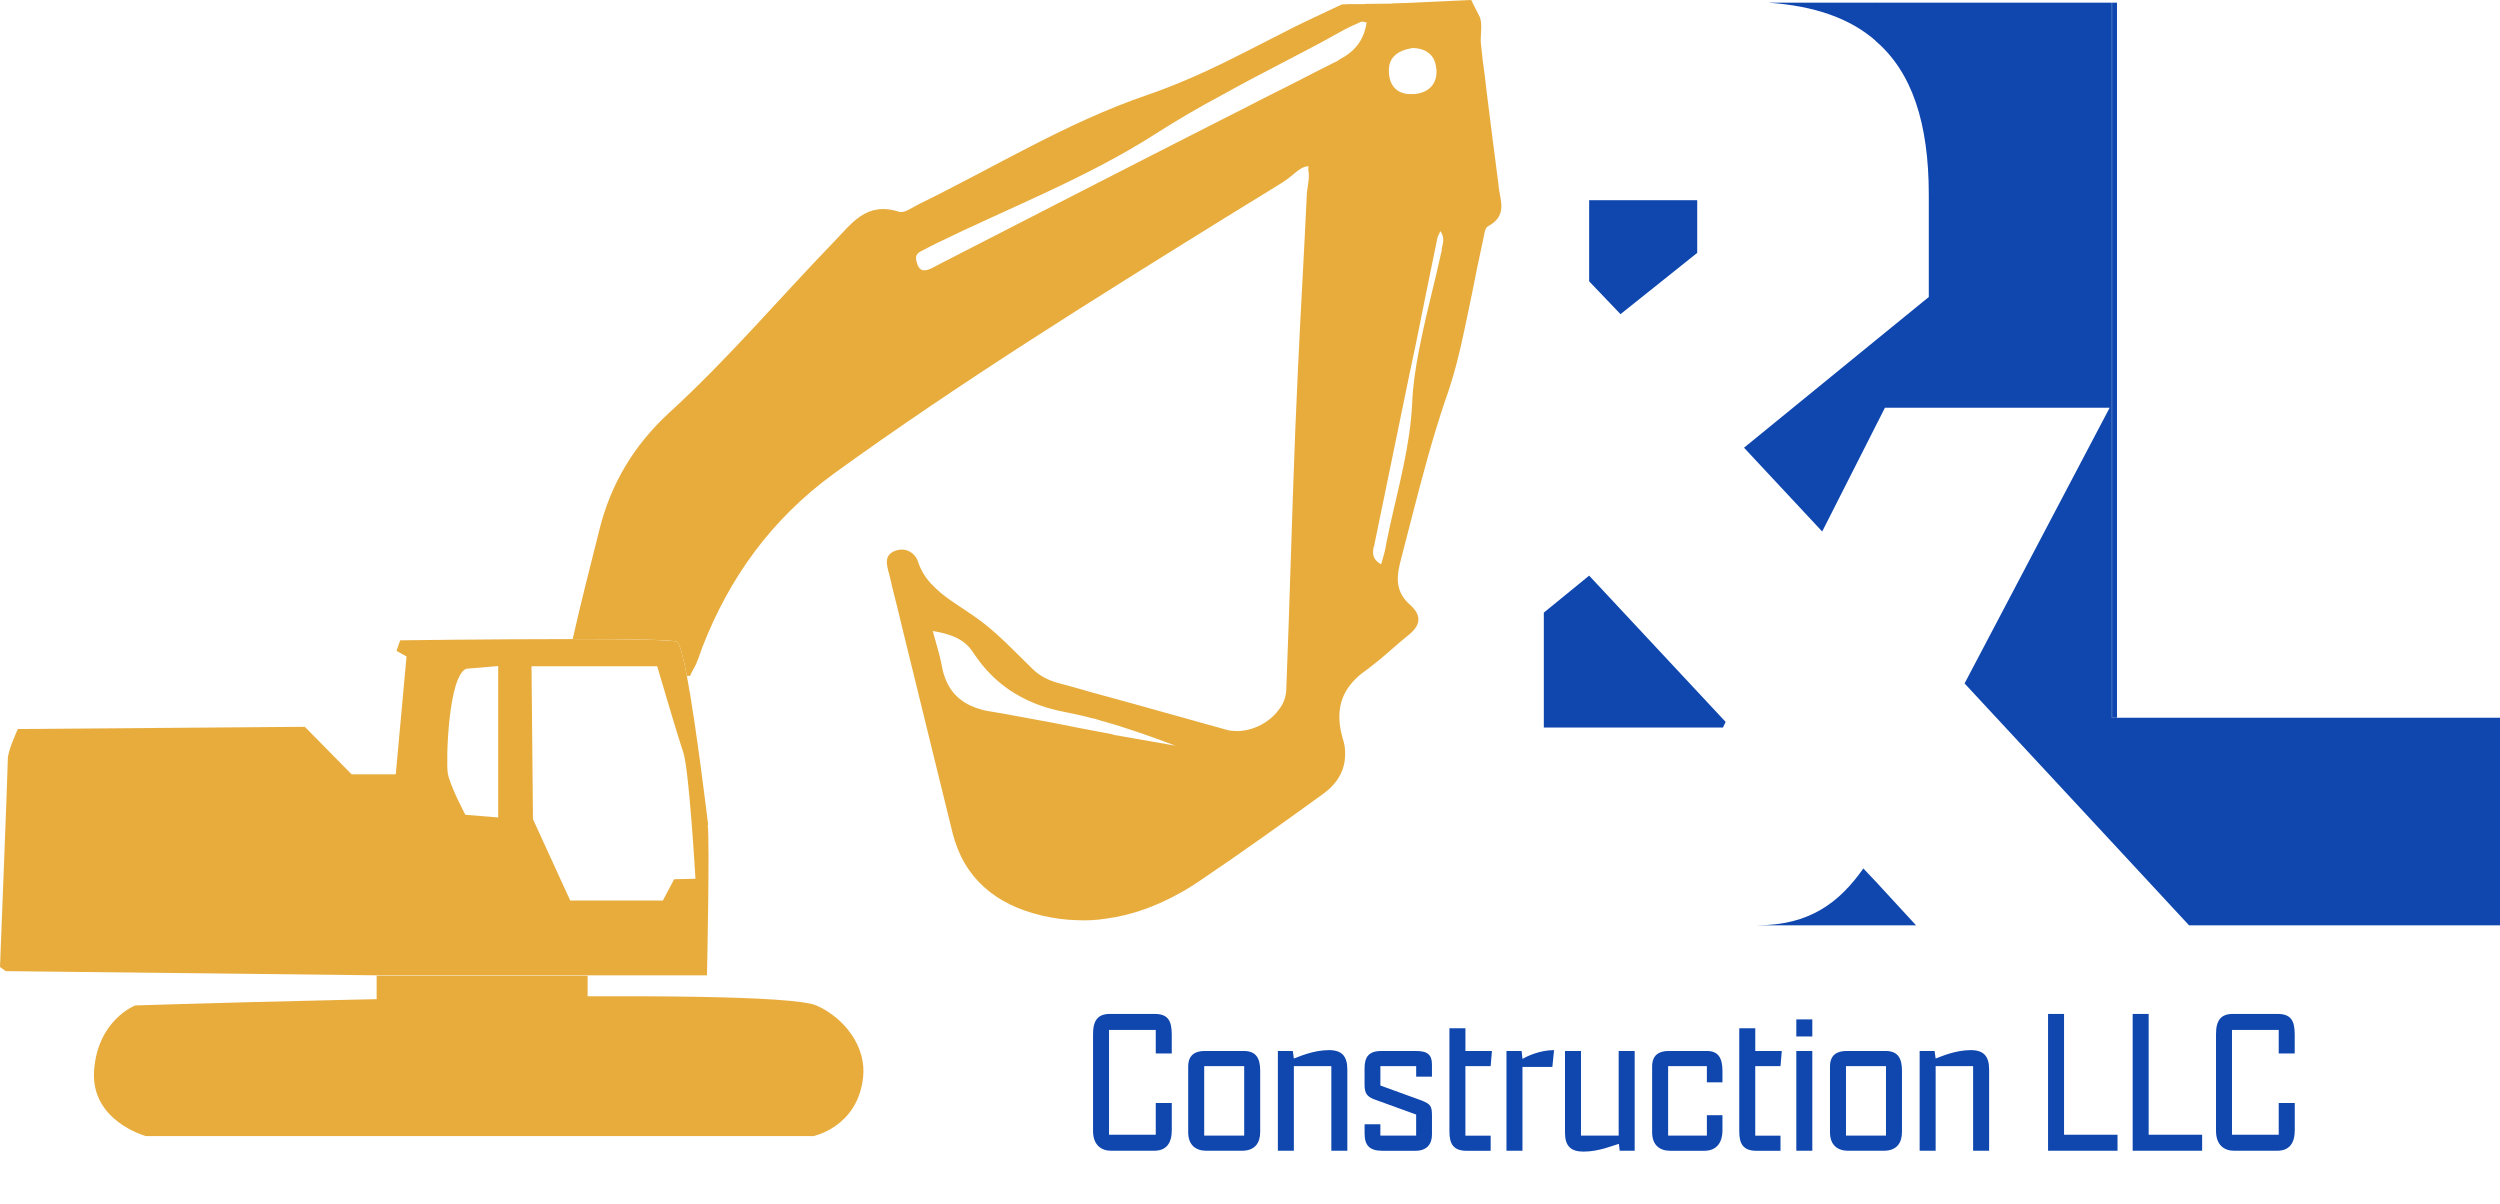
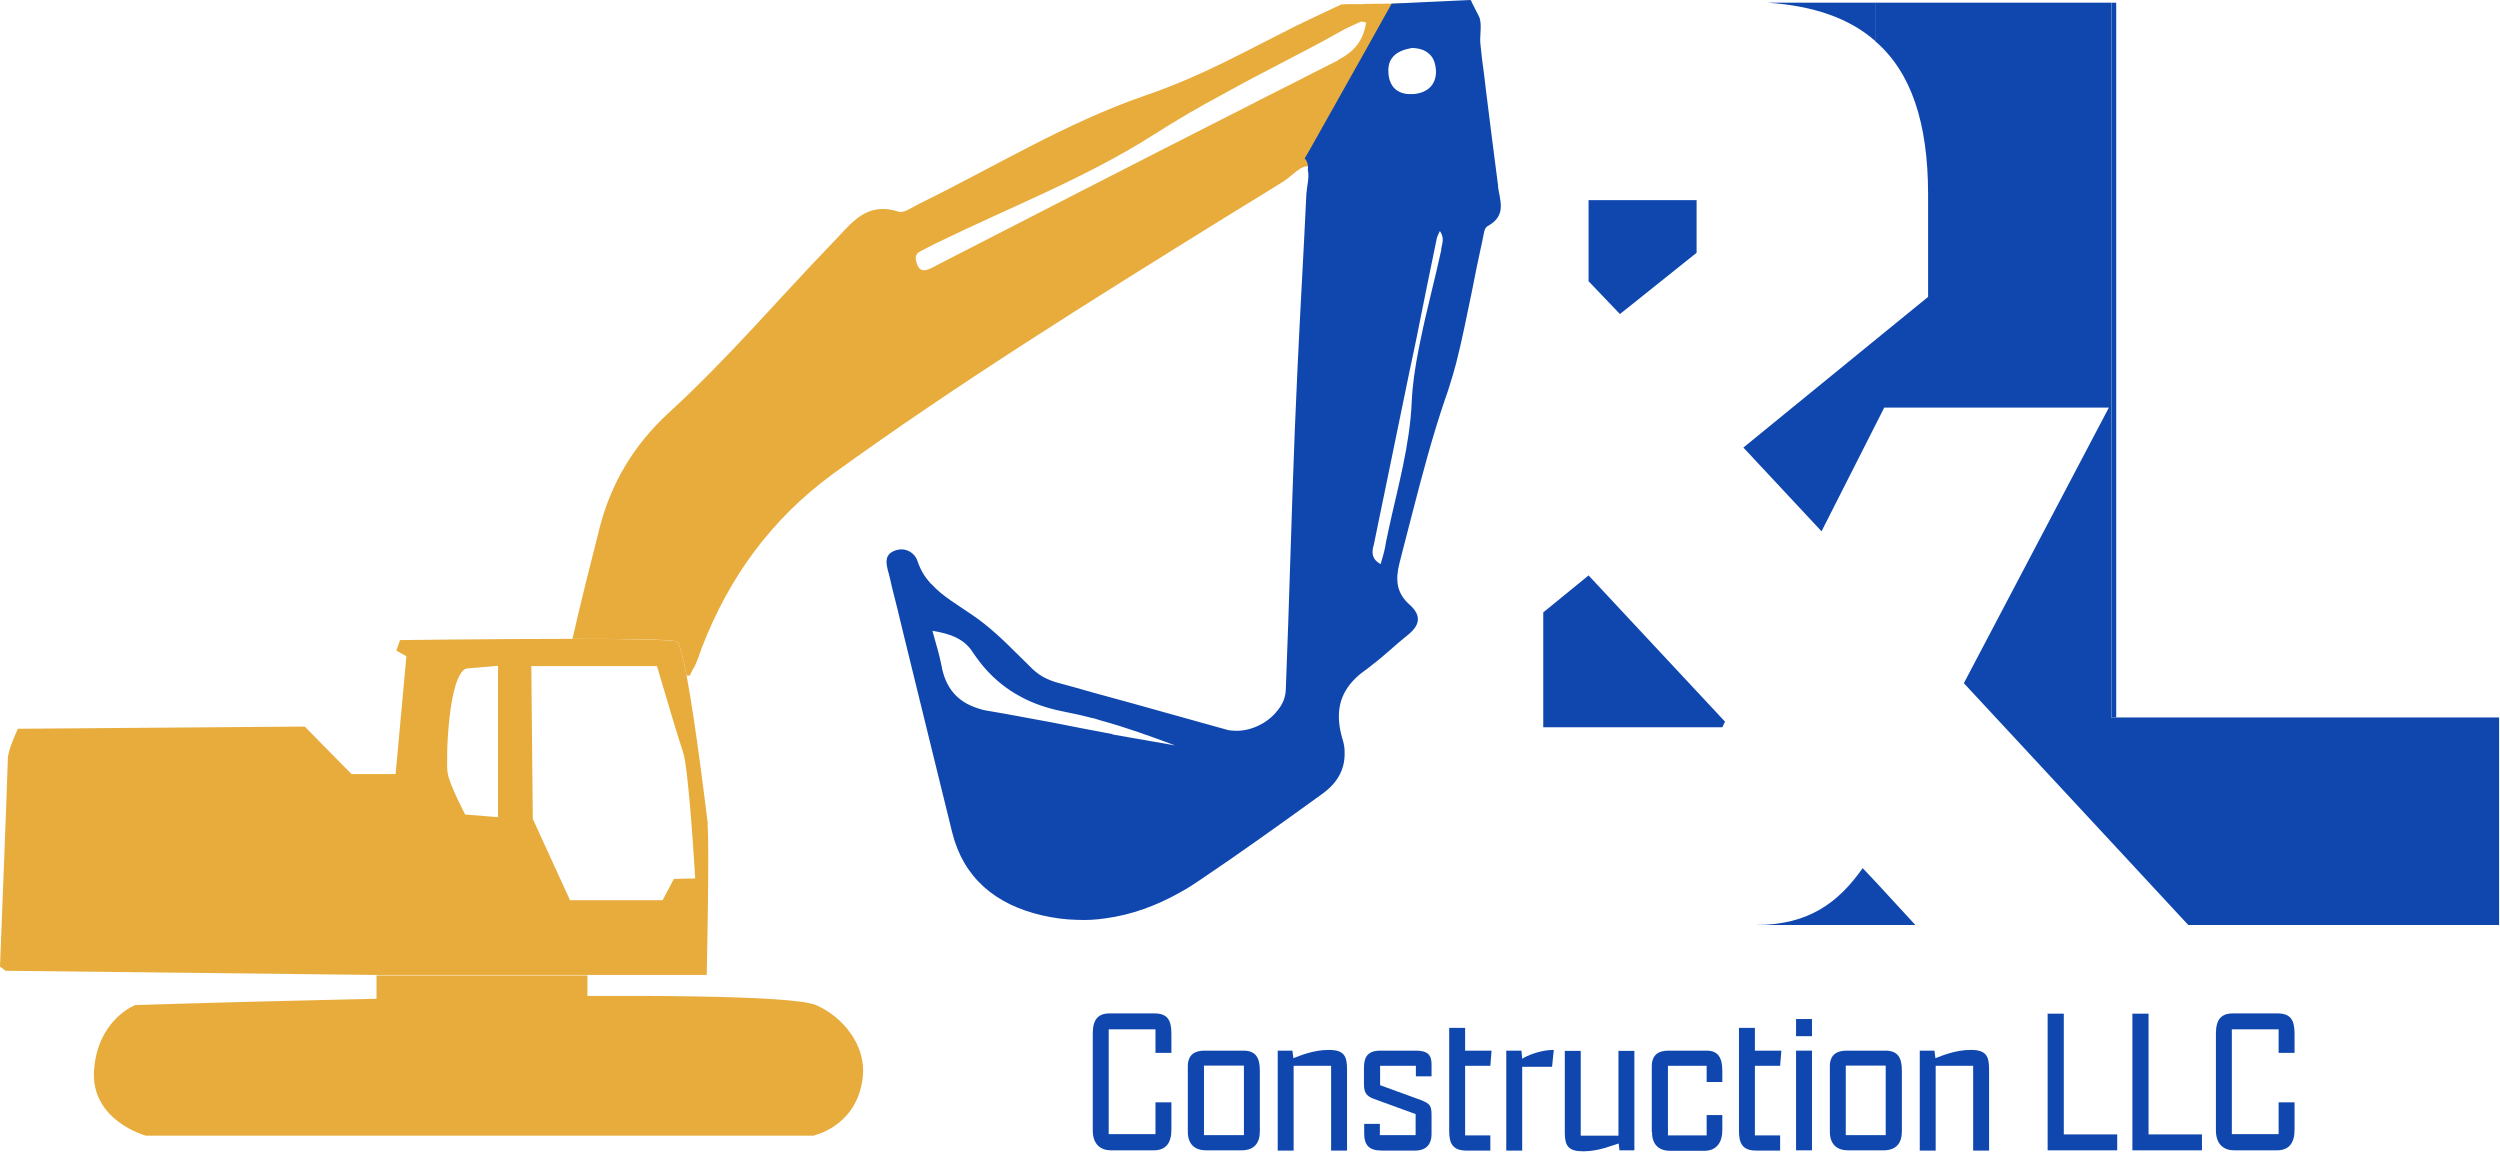
- <svg xmlns="http://www.w3.org/2000/svg" data-name="15001500 px Logo 6" viewBox="0 0 1020.2 491.07">
-   <g data-name="Graphic Elements">
-     <path d="M557 1.7h-6.9l-2.5.1c-.4.2-.7.3-1 .5-.7.3-1.5.6-2.2 1-5.2 2.4-10.4 4.9-15.6 7.4-6.6 3.3-13.2 6.8-19.8 10.1l-10.2 5.1c-10.1 4.9-20.5 9.4-31.3 13.1-32.1 11-61.6 29.2-92.3 44.2-2.7 1.3-6.2 4-8.4 3.2-13.5-4.3-19.4 5.1-26.7 12.5-22.4 23.2-43.2 47.8-67.2 69.7-14.3 13.2-23.6 28.9-28.2 47.2-3.8 15-7.6 30-11 45 21.9 0 40.9.2 42.6 1.1 1.1.6 2.5 6.1 4 13.9h1.3c.3-.8.7-1.5 1.2-2.4 0 0 0-.3.2-.4 1.7-2.8 2.5-6 3.7-9.1 11-28.2 28-51.9 53.4-70.5 51.4-37.2 105.3-70.7 159.3-104.2l23.4-14.4c.5-.3 1-.6 1.5-1 1.6-1 3.3-2.6 5.1-4 2-1.5 4-2.5 5.9-1.6l1.9-3.1 18.7-31.5 8.7-14.7.3-.6 10-16.9-18.1.2.2.1Zm-10.7 22.9-3.6 1.8a886 886 0 0 0-13.7 7c-5 2.5-9.9 5-14.9 7.5-5 2.6-10.1 5.2-15.1 7.7-38 19.3-75.9 38.8-113.9 58.3-1.7.8-3.5 1.9-5.2 2.7-2.2.9-4.3 1.5-5.5-1.6-.7-2.2-1.3-4.2 1.5-5.5 2-1 3.9-2.1 6-3.1 29.9-14.6 61.5-26.8 89.2-44.5 9.1-5.8 18.3-11.2 27.7-16.2 4.3-2.4 8.6-4.7 12.9-7 5.7-3 11.4-6 17.2-9 5.2-2.7 10.4-5.4 15.5-8.3 1.4-.8 2.8-1.5 4.2-2.3 2.2-1.2 4.5-2.1 6.8-3.2.5-.2 1.1 0 2.3.3-1.2 7.5-4.9 11.9-11.5 15.3l.1.1Z" style="fill:#e7ac3c;stroke-width:0" />
-     <g style="isolation:isolate">
-       <path d="M478.18 450.1v11.08c0 5.15-2.06 8.42-7.22 8.42h-17.52c-4.12 0-7.39-2.41-7.39-8.08v-39.6c0-5.58 2.06-8.16 6.87-8.16h18.21c5.5 0 7.04 2.75 7.04 8.42v7.73h-6.53v-9.62h-19.07v42.78h19.07V450.1h6.53ZM484.88 462.04v-26.8c0-4.81 2.92-6.36 6.79-6.36h15.89c5.15 0 6.7 3.09 6.7 8.16v24.83c0 4.47-2.06 7.73-7.47 7.73h-14.52c-4.21 0-7.39-2.23-7.39-7.56Zm22.85 1.37v-28.35h-16.32v28.35h16.32ZM521.47 428.88h6.1l.43 3.09c2.32-.86 8.08-3.44 14.35-3.44 5.24 0 7.47 2.49 7.47 7.9v33.16h-6.53v-34.53H528v34.53h-6.53v-40.72ZM556.86 462.56v-3.78h6.44v4.64h14.6v-8.59l-17.27-6.27c-2.83-1.12-3.78-2.49-3.78-5.93v-6.7c0-4.47 1.63-7.04 6.79-7.04h14.35c4.73 0 6.36 1.72 6.36 5.5v4.98h-6.44v-4.29h-14.6v7.9l17.01 6.18c3.52 1.46 4.04 2.23 4.04 6.27v7.56c0 3.69-1.89 6.62-6.7 6.62h-13.57c-5.24 0-7.22-2.23-7.22-7.04ZM591.48 461.7v-42.09h6.53v9.28h10.82l-.52 6.19H598v28.35h10.31v6.19h-9.79c-5.5 0-7.04-2.92-7.04-7.9ZM614.76 428.88h6.19l.34 3.26c1.63-1.03 7.04-3.61 12.89-3.61l-.69 6.87h-12.2v34.19h-6.53v-40.72ZM667.07 469.6h-6.1l-.34-2.83c-2.41.69-8.16 3.18-14.43 3.18-5.15 0-7.56-2.23-7.56-7.73v-33.33h6.53v34.53h15.38v-34.53h6.53v40.72ZM674.2 462.04v-26.8c0-4.81 2.92-6.36 6.79-6.36h15.55c4.81 0 6.36 3.09 6.36 8.16v4.64h-6.36v-6.61h-15.81v28.35h15.81v-8.33h6.36v6.27c0 4.47-2.06 8.25-7.39 8.25h-13.92c-4.21 0-7.39-2.23-7.39-7.56ZM709.76 461.7v-42.09h6.53v9.28h10.82l-.52 6.19h-10.31v28.35h10.31v6.19h-9.79c-5.5 0-7.04-2.92-7.04-7.9ZM733.04 415.99h6.53v6.96h-6.53v-6.96Zm0 12.89h6.53v40.72h-6.53v-40.72ZM746.78 462.04v-26.8c0-4.81 2.92-6.36 6.79-6.36h15.89c5.15 0 6.7 3.09 6.7 8.16v24.83c0 4.47-2.06 7.73-7.47 7.73h-14.52c-4.21 0-7.39-2.23-7.39-7.56Zm22.85 1.37v-28.35h-16.32v28.35h16.32ZM783.37 428.88h6.1l.43 3.09c2.32-.86 8.08-3.44 14.35-3.44 5.24 0 7.47 2.49 7.47 7.9v33.16h-6.53v-34.53H789.9v34.53h-6.53v-40.72ZM835.77 413.76h6.53v49.31h21.82v6.53h-28.35v-55.84ZM870.3 413.76h6.53v49.31h21.82v6.53H870.3v-55.84ZM936.45 450.1v11.08c0 5.15-2.06 8.42-7.22 8.42H911.7c-4.12 0-7.39-2.41-7.39-8.08v-39.6c0-5.58 2.06-8.16 6.87-8.16h18.21c5.5 0 7.04 2.75 7.04 8.42v7.73h-6.53v-9.62h-19.07v42.78h19.07V450.1h6.53Z" style="fill:#0f47af;stroke-width:0" />
-     </g>
-     <path d="m516.3 65.9-1.1 1.9c.2 0 .3.1.5.2 1.1.6 1.7 1.6 1.9 2.7.1-1.9 0-3.6-1.3-4.8Z" style="fill:#e7ac3c;stroke-width:0" />
-     <path d="M386.7 290.8c-1.2-.2-2.4-.5-3.5-.8 1.2.3 2.3.5 3.5.8ZM661.3 128.2l-12.8-13.4V81.7h44.1v21.5l-31.3 25zM648.5 234.9l55.7 59.7-1.1 2.3H630V250l18.5-15.1zM765.6 1.1v15.7c-10.5-9.3-25.1-14.4-43.9-15.7h43.9ZM861.9 1.1h2v291.8h-2z" style="fill:#0f47af;stroke-width:0" />
-     <path d="M1020.2 292.8v84.8H893.3L864 346l-62.3-67.1 59.2-112.5h-91.7l-3.6 7.1-22 43.4-31.9-34.2 53.8-43.9 21.6-17.6V79.4c0-29.3-6.9-50-21.6-62.6V1.1h96.3v291.8h158.3l.1-.1ZM781.9 377.6H717c21.5 0 33.6-9.3 43.4-23.2l5.2 5.5 16.3 17.7Z" style="fill:#0f47af;stroke-width:0" />
-     <path d="M611.6 76.1c-1.7-13.1-3.4-26.2-5-39.3-.2-2-.5-4-.7-6-.6-4.1-1.1-8.2-1.5-12.3-.5-3.6.6-7.6-.3-10.9-.1-.4-.3-.8-.5-1.2-1-2-1.9-3.7-2.8-5.5V.7c-.2-.3-.3-.5-.5-.7l-4.4.2-12.9.6-14.9.7-4.3 7.7-6.8 12.2-22.2 39.5-2.2 3.8c1.2 1.2 1.5 2.9 1.3 4.8.7 2.8-.4 6.6-.6 9.6-1.1 23.7-2.5 47.2-3.6 70.9-.4 8.2-.7 16.6-1.1 24.9-1.4 35.5-2.3 71.1-3.7 106.6-.1 3-1.2 5.9-3.2 8.3-4.1 5.6-12 9.3-19 8.4-.8 0-1.5-.2-2.2-.4l-10.8-3c-3-.8-5.9-1.7-8.9-2.5-.5-.2-1-.2-1.5-.4-11-3.1-22.1-6.2-33.2-9.2-4.9-1.4-9.8-2.8-14.7-4.1-3.7-1.1-6.8-2.6-9.7-5.3-2-2-4-3.9-6-5.9-6-6-12-11.8-19-16.5-5.9-4.1-12-7.5-16.5-12.5-.2 0-.4-.3-.5-.5-2.3-2.5-4-5.4-5.2-9-1.1-3.2-5-5.9-9.5-4-3.8 1.6-3.3 4.7-2.6 7.7 0 .4.2.7.3 1.1.5 1.7.8 3.4 1.2 5 0 .2.1.3.1.5 1.6 6.3 3.2 12.7 4.7 19.1l4.2 17.1c5.3 21.5 10.5 43 15.8 64.4 4.6 18.5 17.6 29.5 36.8 33.9 4.8 1.1 9.4 1.7 14 1.8 3.9.2 7.9 0 11.7-.6 10.7-1.4 21-5.2 30.7-10.7 2.6-1.4 5.1-3 7.6-4.7 17.1-11.5 33.8-23.5 50.4-35.5 4.3-3.1 7.1-6.8 8.3-11 .6-2 .8-4.2.7-6.4 0-1.7-.4-3.5-1-5.4-2.5-8.8-1.7-16.4 4.1-22.9 1.4-1.6 3.1-3.1 5.2-4.6 1-.7 2-1.5 3-2.3 5-3.8 9.5-8.2 14.4-12.1 5.1-4 5.8-8 .9-12.4-5.5-4.8-5.9-10.3-4.2-17 .5-1.8.9-3.7 1.4-5.5 1.3-5.1 2.6-10.1 3.9-15.1 4-15.5 8.1-31 13.3-46.3 1.3-3.5 2.3-7 3.4-10.6.4-1.5.8-2.9 1.2-4.4 2.4-9.3 4.2-18.8 6.2-28.2 1.4-7.2 2.9-14.6 4.5-21.8.5-2 .6-5 2.1-5.7 7.9-4.3 5-10.4 4.2-16.3l.1.1ZM454.2 299.6h-.5c-8-1.5-15.9-3-23.8-4.6-4.3-.8-8.7-1.6-13-2.4-4.3-.8-8.6-1.6-12.9-2.3-.4 0-.8-.2-1.2-.2-1.2-.2-2.4-.5-3.5-.9-8.6-2.7-13.4-8.5-15-17.7-.8-4.3-2.2-8.5-3.5-13.4 0-.2-.1-.4-.2-.6 7.5 1.2 13.2 3.4 16.6 8.9 1.7 2.5 3.5 4.9 5.4 7 4 4.4 8.5 8 13.7 10.8 5.2 2.9 11 4.9 17.5 6.2 4.1.8 8.2 1.7 12.3 2.8h.3c.6.2 1.2.3 1.6.5.5.2.9.2 1.3.4 10.3 2.8 20.5 6.5 30.4 10.2-8.6-1.5-17.2-3-25.7-4.5l.2-.2ZM572.3 20.7c1.2-.5 2.5-.8 4-1.1 2.9 0 5.3.8 6.9 2.2.4.3.7.6 1 1 1.2 1.4 1.8 3.4 2 5.8.3 5.8-3.3 9.3-9.1 9.8h-1.3c-.7 0-1.3 0-1.9-.1-2.4-.4-4.3-1.5-5.5-3.3-.9-1.3-1.5-3.1-1.6-5.1-.4-4.7 1.7-7.7 5.5-9.2Zm16.1 81.2c-2.7 12.5-6.1 24.9-8.6 37.4-.2 1.1-.5 2.3-.7 3.4-1.4 7.2-2.5 14.3-2.8 21.5-.8 17.7-5.6 34.4-9.3 51.4-.2 1-.4 2-.6 2.9-.4 1.6-.7 3.3-1 5.1-.4 2-1 4-1.8 6.7-3.5-2-3.5-4.3-3.1-6.7 0-.2 0-.4.2-.6.2-1 .4-1.9.6-2.9 1.2-5.7 2.3-11.4 3.5-17 2.6-12.8 5.3-25.6 7.9-38.4 1.6-7.8 3.2-15.6 4.9-23.5.2-1.1.5-2.2.7-3.4 2.7-13.6 5.5-27.2 8.3-40.8.2-.7.6-1.3 1.2-2.7 2 2.9.9 5.2.5 7.5l.1.1ZM331.6 463.6H59.5s-22.6-6.1-21.1-26.8 16.8-26.5 16.8-26.5c16.5-.5 258.2-8.2 277.9 0 6 2.5 10.4 7.1 10.4 7.1 1.5 1.5 10.1 10 8.7 22.4-2.3 20.4-20.6 23.9-20.6 23.9v-.1Z" style="fill:#e7ac3c;stroke-width:0" />
-     <path d="M153.7 398.2h86.1v20.9h-86.1zM289 336.7c-.6-4.8-4.9-40.6-8.7-60.9-1.5-7.8-2.9-13.3-4-13.9-1.7-.8-20.6-1.1-42.6-1.1-32 0-70.4.5-70.4.5l-1.5 4.3 4.1 2.3-4.4 48.1h-18l-19.1-19.4-117.1.9s-4.1 8.7-4.1 12.2S0 394.6 0 394.6l2.3 1.7 151.2 1.7h135s1.2-54.8.3-61.4l.2.1Zm-85.6-3.1-13.5-1.1s-6.5-12.2-7.2-17.2.2-39.5 7.6-42.4l13-1.1v61.7l.1.1Zm71.7 25.2-4.6 8.7h-37.8l-15.2-33.2-.6-62.4h51.3s.5 1.6 1.2 4.1c2.4 8.1 7.6 25.7 9.4 30.9 2.4 6.7 5 51.7 5 51.7l-8.7.2Z" style="fill:#e7ac3c;stroke-width:0" />
-   </g>
+ <svg xmlns="http://www.w3.org/2000/svg" width="152" height="70" viewBox="0 0 152 70" fill="none">
+   <path d="M82.957 0.253H81.93L81.557 0.268C81.498 0.298 81.453 0.313 81.409 0.343C81.304 0.387 81.185 0.432 81.081 0.491C80.306 0.849 79.532 1.221 78.757 1.594C77.775 2.085 76.791 2.606 75.808 3.098C75.302 3.351 74.796 3.604 74.289 3.857C72.785 4.587 71.236 5.257 69.628 5.809C64.847 7.447 60.453 10.157 55.881 12.392C55.479 12.585 54.957 12.987 54.63 12.868C52.619 12.228 51.74 13.628 50.653 14.73C47.317 18.185 44.219 21.849 40.645 25.111C38.515 27.077 37.13 29.415 36.445 32.14C35.879 34.374 35.313 36.608 34.806 38.843C38.068 38.843 40.898 38.872 41.151 39.006C41.315 39.096 41.523 39.915 41.747 41.077H41.94C41.985 40.957 42.045 40.853 42.119 40.719C42.119 40.719 42.119 40.675 42.149 40.66C42.402 40.242 42.521 39.766 42.7 39.304C44.338 35.104 46.87 31.575 50.653 28.804C58.309 23.264 66.336 18.274 74.379 13.285C75.54 12.57 76.702 11.855 77.864 11.14C77.938 11.096 78.013 11.051 78.087 10.992C78.326 10.842 78.579 10.604 78.847 10.396C79.145 10.172 79.442 10.023 79.725 10.157L80.008 9.696L82.794 5.004L84.089 2.815L84.134 2.726L85.623 0.209L82.928 0.238L82.957 0.253ZM81.364 3.664C81.185 3.753 81.006 3.843 80.828 3.932C80.142 4.274 79.472 4.617 78.787 4.974C78.043 5.347 77.313 5.719 76.568 6.091C75.823 6.479 75.064 6.866 74.319 7.238C68.66 10.113 63.015 13.017 57.355 15.921C57.102 16.04 56.834 16.204 56.581 16.323C56.253 16.457 55.94 16.547 55.762 16.085C55.657 15.757 55.568 15.46 55.985 15.266C56.283 15.117 56.566 14.953 56.879 14.804C61.332 12.63 66.038 10.813 70.164 8.177C71.519 7.313 72.889 6.509 74.289 5.764C74.93 5.406 75.57 5.064 76.211 4.721C77.06 4.274 77.909 3.828 78.772 3.381C79.547 2.979 80.321 2.577 81.081 2.145C81.289 2.026 81.498 1.921 81.706 1.802C82.034 1.623 82.377 1.489 82.719 1.326C82.794 1.296 82.883 1.326 83.062 1.37C82.883 2.487 82.332 3.143 81.349 3.649L81.364 3.664Z" fill="#E7AC3C" />
+   <path d="M71.221 67.036V68.689C71.221 69.464 70.909 69.94 70.149 69.94H67.543C66.932 69.94 66.44 69.583 66.44 68.734V62.836C66.44 62.002 66.753 61.615 67.468 61.615H70.179C70.998 61.615 71.221 62.032 71.221 62.866V64.013H70.253V62.583H67.409V68.957H70.253V67.021H71.221V67.036Z" fill="#0F47AF" />
+   <path d="M72.219 68.823V64.832C72.219 64.117 72.651 63.879 73.232 63.879H75.6C76.374 63.879 76.598 64.34 76.598 65.1V68.794C76.598 69.464 76.285 69.94 75.481 69.94H73.321C72.696 69.94 72.219 69.613 72.219 68.808V68.823ZM75.63 69.017V64.787H73.202V69.017H75.63Z" fill="#0F47AF" />
+   <path d="M77.67 63.879H78.579L78.638 64.34C78.981 64.206 79.845 63.834 80.783 63.834C81.721 63.834 81.9 64.206 81.9 65.011V69.955H80.932V64.802H78.653V69.955H77.685V63.894L77.67 63.879Z" fill="#0F47AF" />
+   <path d="M82.943 68.898V68.332H83.896V69.017H86.07V67.736L83.494 66.798C83.077 66.634 82.928 66.425 82.928 65.919V64.921C82.928 64.251 83.166 63.879 83.94 63.879H86.085C86.785 63.879 87.038 64.132 87.038 64.698V65.443H86.085V64.802H83.911V65.979L86.443 66.902C86.964 67.126 87.038 67.23 87.038 67.84V68.972C87.038 69.523 86.755 69.955 86.04 69.955H84.015C83.24 69.955 82.943 69.628 82.943 68.913V68.898Z" fill="#0F47AF" />
+   <path d="M88.111 68.764V62.494H89.079V63.879H90.687L90.613 64.802H89.079V69.032H90.613V69.955H89.153C88.334 69.955 88.111 69.523 88.111 68.779V68.764Z" fill="#0F47AF" />
+   <path d="M91.581 63.879H92.504L92.549 64.37C92.787 64.221 93.591 63.834 94.47 63.834L94.366 64.862H92.549V69.955H91.581V63.894V63.879Z" fill="#0F47AF" />
+   <path d="M99.37 69.94H98.462L98.417 69.523C98.06 69.628 97.196 70 96.272 70C95.349 70 95.14 69.672 95.14 68.853V63.894H96.109V69.047H98.402V63.894H99.37V69.955V69.94Z" fill="#0F47AF" />
+   <path d="M100.428 68.823V64.832C100.428 64.117 100.86 63.879 101.44 63.879H103.764C104.479 63.879 104.717 64.34 104.717 65.1V65.785H103.764V64.802H101.411V69.032H103.764V67.796H104.717V68.734C104.717 69.404 104.404 69.97 103.615 69.97H101.545C100.919 69.97 100.443 69.643 100.443 68.838L100.428 68.823Z" fill="#0F47AF" />
+   <path d="M105.73 68.764V62.494H106.698V63.879H108.306L108.232 64.802H106.698V69.032H108.232V69.955H106.772C105.953 69.955 105.73 69.523 105.73 68.779V68.764Z" fill="#0F47AF" />
+   <path d="M109.2 61.957H110.168V63H109.2V61.957ZM109.2 63.879H110.168V69.94H109.2V63.879Z" fill="#0F47AF" />
+   <path d="M111.255 68.823V64.832C111.255 64.117 111.687 63.879 112.268 63.879H114.636C115.411 63.879 115.634 64.34 115.634 65.1V68.794C115.634 69.464 115.321 69.94 114.517 69.94H112.357C111.732 69.94 111.255 69.613 111.255 68.808V68.823ZM114.651 69.017V64.787H112.223V69.017H114.651Z" fill="#0F47AF" />
+   <path d="M116.706 63.879H117.615L117.674 64.34C118.017 64.206 118.881 63.834 119.819 63.834C120.757 63.834 120.936 64.206 120.936 65.011V69.955H119.968V64.802H117.689V69.955H116.721V63.894L116.706 63.879Z" fill="#0F47AF" />
+   <path d="M124.511 61.63H125.479V68.972H128.726V69.94H124.496V61.615L124.511 61.63Z" fill="#0F47AF" />
+   <path d="M129.664 61.63H130.632V68.972H133.879V69.94H129.649V61.615L129.664 61.63Z" fill="#0F47AF" />
+   <path d="M139.509 67.036V68.689C139.509 69.464 139.196 69.94 138.436 69.94H135.83C135.219 69.94 134.728 69.583 134.728 68.734V62.836C134.728 62.002 135.04 61.615 135.755 61.615H138.466C139.285 61.615 139.509 62.032 139.509 62.866V64.013H138.54V62.583H135.696V68.957H138.54V67.021H139.509V67.036Z" fill="#0F47AF" />
+   <path d="M76.896 9.815L76.732 10.098C76.762 10.098 76.777 10.113 76.806 10.128C76.97 10.217 77.06 10.366 77.089 10.53C77.104 10.247 77.089 9.994 76.896 9.815Z" fill="#E7AC3C" />
+   <path d="M57.594 43.311C57.415 43.281 57.236 43.236 57.072 43.191C57.251 43.236 57.415 43.266 57.594 43.311Z" fill="#0F47AF" />
+   <path d="M98.492 19.094L96.585 17.098V12.168H103.153V15.37L98.492 19.094Z" fill="#0F47AF" />
+   <path d="M96.585 34.985L104.881 43.877L104.717 44.219H93.83V37.234L96.585 34.985Z" fill="#0F47AF" />
+   <path d="M114.026 0.164V2.502C112.462 1.117 110.287 0.357 107.487 0.164H114.026Z" fill="#0F47AF" />
+   <path d="M128.666 0.164H128.368V43.623H128.666V0.164Z" fill="#0F47AF" />
+   <path d="M151.945 43.608V56.238H133.045L128.681 51.532L119.402 41.538L128.219 24.783H114.562L114.026 25.84L110.749 32.304L105.998 27.211L114.011 20.672L117.228 18.051V11.826C117.228 7.462 116.2 4.379 114.011 2.502V0.164H128.353V43.623H151.93L151.945 43.608Z" fill="#0F47AF" />
+   <path d="M116.453 56.238H106.787C109.989 56.238 111.791 54.853 113.251 52.783L114.026 53.602L116.453 56.238Z" fill="#0F47AF" />
+   <path d="M91.089 11.334C90.836 9.383 90.583 7.432 90.345 5.481C90.315 5.183 90.27 4.885 90.24 4.587C90.151 3.977 90.077 3.366 90.017 2.755C89.942 2.219 90.106 1.623 89.972 1.132C89.957 1.072 89.928 1.013 89.898 0.953C89.749 0.655 89.615 0.402 89.481 0.134C89.481 0.134 89.481 0.119 89.481 0.104C89.451 0.06 89.436 0.03 89.406 0L88.751 0.03L86.83 0.119L84.611 0.223L83.97 1.37L82.957 3.187L79.651 9.07L79.323 9.636C79.502 9.815 79.547 10.068 79.517 10.351C79.621 10.768 79.457 11.334 79.428 11.781C79.264 15.311 79.055 18.811 78.891 22.34C78.832 23.562 78.787 24.813 78.728 26.049C78.519 31.336 78.385 36.638 78.177 41.925C78.162 42.372 77.998 42.804 77.7 43.162C77.089 43.996 75.913 44.547 74.87 44.413C74.751 44.413 74.647 44.383 74.543 44.353C74.006 44.204 73.47 44.055 72.934 43.906C72.487 43.787 72.055 43.653 71.609 43.534C71.534 43.504 71.46 43.504 71.385 43.474C69.747 43.013 68.094 42.551 66.44 42.104C65.711 41.896 64.981 41.687 64.251 41.494C63.7 41.33 63.238 41.106 62.806 40.704C62.508 40.406 62.211 40.123 61.913 39.825C61.019 38.932 60.126 38.068 59.083 37.368C58.204 36.757 57.296 36.251 56.626 35.506C56.596 35.506 56.566 35.462 56.551 35.432C56.209 35.06 55.955 34.628 55.777 34.092C55.613 33.615 55.032 33.213 54.362 33.496C53.796 33.734 53.87 34.196 53.974 34.643C53.974 34.702 54.004 34.747 54.019 34.806C54.094 35.06 54.138 35.313 54.198 35.551C54.198 35.581 54.213 35.596 54.213 35.626C54.451 36.564 54.689 37.517 54.913 38.47C55.121 39.319 55.33 40.168 55.538 41.017C56.328 44.219 57.102 47.421 57.892 50.608C58.577 53.364 60.513 55.002 63.372 55.657C64.087 55.821 64.772 55.911 65.457 55.925C66.038 55.955 66.634 55.925 67.2 55.836C68.794 55.628 70.328 55.062 71.772 54.243C72.16 54.034 72.532 53.796 72.904 53.543C75.451 51.83 77.938 50.043 80.411 48.255C81.051 47.794 81.468 47.243 81.647 46.617C81.736 46.319 81.766 45.992 81.751 45.664C81.751 45.411 81.692 45.143 81.602 44.86C81.23 43.549 81.349 42.417 82.213 41.449C82.421 41.211 82.674 40.987 82.987 40.764C83.136 40.66 83.285 40.54 83.434 40.421C84.179 39.855 84.849 39.2 85.579 38.619C86.338 38.023 86.442 37.428 85.713 36.772C84.894 36.057 84.834 35.238 85.087 34.24C85.162 33.972 85.221 33.689 85.296 33.421C85.489 32.662 85.683 31.917 85.877 31.172C86.472 28.864 87.083 26.555 87.857 24.277C88.051 23.755 88.2 23.234 88.364 22.698C88.423 22.474 88.483 22.266 88.543 22.043C88.9 20.657 89.168 19.243 89.466 17.843C89.674 16.77 89.898 15.668 90.136 14.596C90.211 14.298 90.225 13.851 90.449 13.747C91.626 13.106 91.194 12.198 91.074 11.319L91.089 11.334ZM67.647 44.621C67.617 44.621 67.587 44.621 67.572 44.621C66.381 44.398 65.204 44.175 64.028 43.936C63.387 43.817 62.732 43.698 62.092 43.579C61.451 43.46 60.811 43.34 60.17 43.236C60.111 43.236 60.051 43.206 59.992 43.206C59.813 43.177 59.634 43.132 59.47 43.072C58.189 42.67 57.474 41.806 57.236 40.436C57.117 39.796 56.908 39.17 56.715 38.44C56.715 38.411 56.7 38.381 56.685 38.351C57.802 38.53 58.651 38.857 59.157 39.677C59.411 40.049 59.679 40.406 59.962 40.719C60.557 41.374 61.228 41.911 62.002 42.328C62.777 42.76 63.64 43.057 64.609 43.251C65.219 43.37 65.83 43.504 66.44 43.668C66.455 43.668 66.47 43.668 66.485 43.668C66.575 43.698 66.664 43.713 66.723 43.743C66.798 43.772 66.857 43.772 66.917 43.802C68.451 44.219 69.97 44.77 71.445 45.321C70.164 45.098 68.883 44.874 67.617 44.651L67.647 44.621ZM85.236 3.083C85.415 3.009 85.609 2.964 85.832 2.919C86.264 2.919 86.621 3.038 86.86 3.247C86.919 3.291 86.964 3.336 87.008 3.396C87.187 3.604 87.277 3.902 87.306 4.26C87.351 5.123 86.815 5.645 85.951 5.719C85.877 5.719 85.817 5.719 85.757 5.719C85.653 5.719 85.564 5.719 85.475 5.704C85.117 5.645 84.834 5.481 84.655 5.213C84.521 5.019 84.432 4.751 84.417 4.453C84.357 3.753 84.67 3.306 85.236 3.083ZM87.634 15.177C87.232 17.038 86.725 18.885 86.353 20.747C86.323 20.911 86.279 21.089 86.249 21.253C86.04 22.326 85.877 23.383 85.832 24.455C85.713 27.091 84.998 29.579 84.447 32.111C84.417 32.26 84.387 32.408 84.357 32.543C84.298 32.781 84.253 33.034 84.209 33.302C84.149 33.6 84.06 33.898 83.94 34.3C83.419 34.002 83.419 33.66 83.479 33.302C83.479 33.272 83.479 33.243 83.508 33.213C83.538 33.064 83.568 32.93 83.598 32.781C83.777 31.932 83.94 31.083 84.119 30.249C84.506 28.343 84.909 26.436 85.296 24.53C85.534 23.368 85.772 22.206 86.025 21.03C86.055 20.866 86.1 20.702 86.13 20.523C86.532 18.498 86.949 16.472 87.366 14.447C87.396 14.343 87.455 14.253 87.545 14.045C87.843 14.477 87.679 14.819 87.619 15.162L87.634 15.177Z" fill="#0F47AF" />
+   <path d="M49.387 69.047H8.862C8.862 69.047 5.496 68.138 5.719 65.055C5.943 61.972 8.221 61.108 8.221 61.108C10.679 61.034 46.677 59.887 49.611 61.108C50.504 61.481 51.16 62.166 51.16 62.166C51.383 62.389 52.664 63.655 52.455 65.502C52.113 68.54 49.387 69.062 49.387 69.062V69.047Z" fill="#E7AC3C" />
+   <path d="M35.715 59.306H22.892V62.419H35.715V59.306Z" fill="#E7AC3C" />
+   <path d="M43.042 50.147C42.953 49.432 42.313 44.1 41.747 41.077C41.523 39.915 41.315 39.096 41.151 39.006C40.898 38.887 38.083 38.843 34.806 38.843C30.04 38.843 24.321 38.917 24.321 38.917L24.098 39.557L24.709 39.9L24.053 47.064H21.372L18.528 44.175L1.087 44.309C1.087 44.309 0.477 45.604 0.477 46.126C0.477 46.647 0 58.77 0 58.77L0.343 59.023L22.862 59.277H42.968C42.968 59.277 43.147 51.115 43.013 50.132L43.042 50.147ZM30.294 49.685L28.283 49.521C28.283 49.521 27.315 47.704 27.211 46.96C27.106 46.215 27.24 41.077 28.343 40.645L30.279 40.481V49.67L30.294 49.685ZM40.972 53.438L40.287 54.734H34.657L32.394 49.789L32.304 40.496H39.945C39.945 40.496 40.019 40.734 40.123 41.106C40.481 42.313 41.255 44.934 41.523 45.709C41.881 46.706 42.268 53.408 42.268 53.408L40.972 53.438Z" fill="#E7AC3C" />
</svg>
